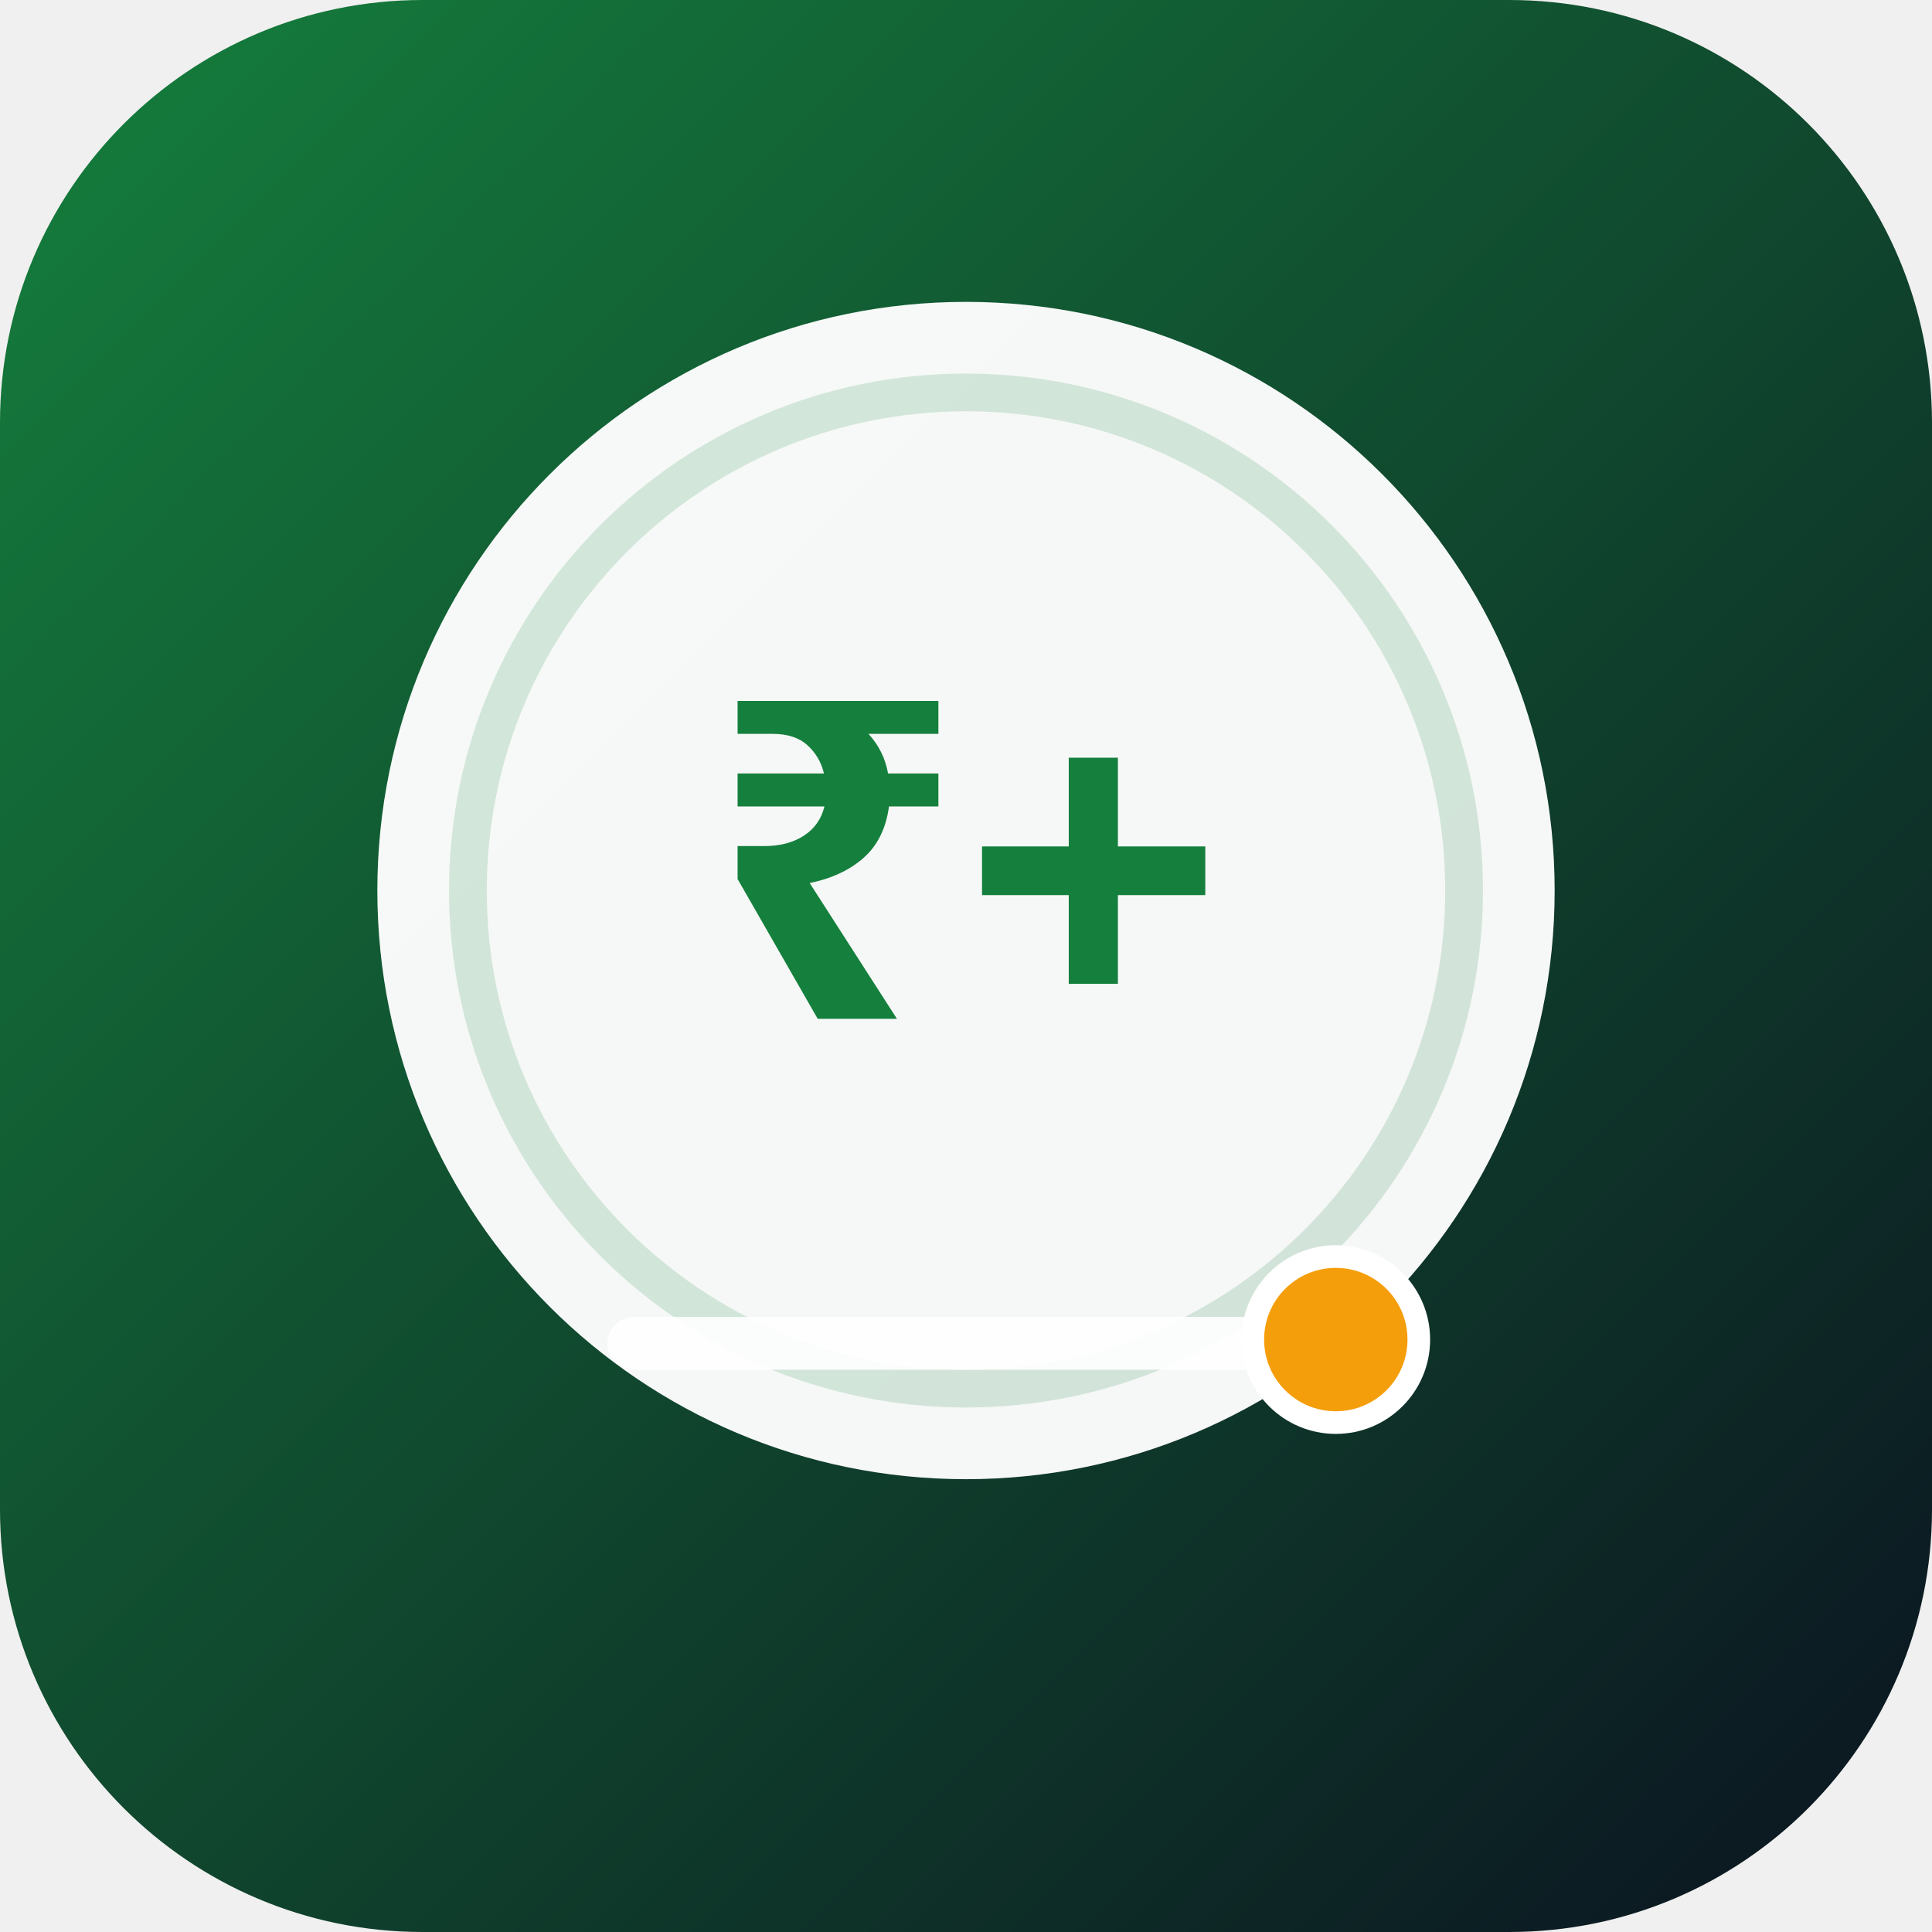
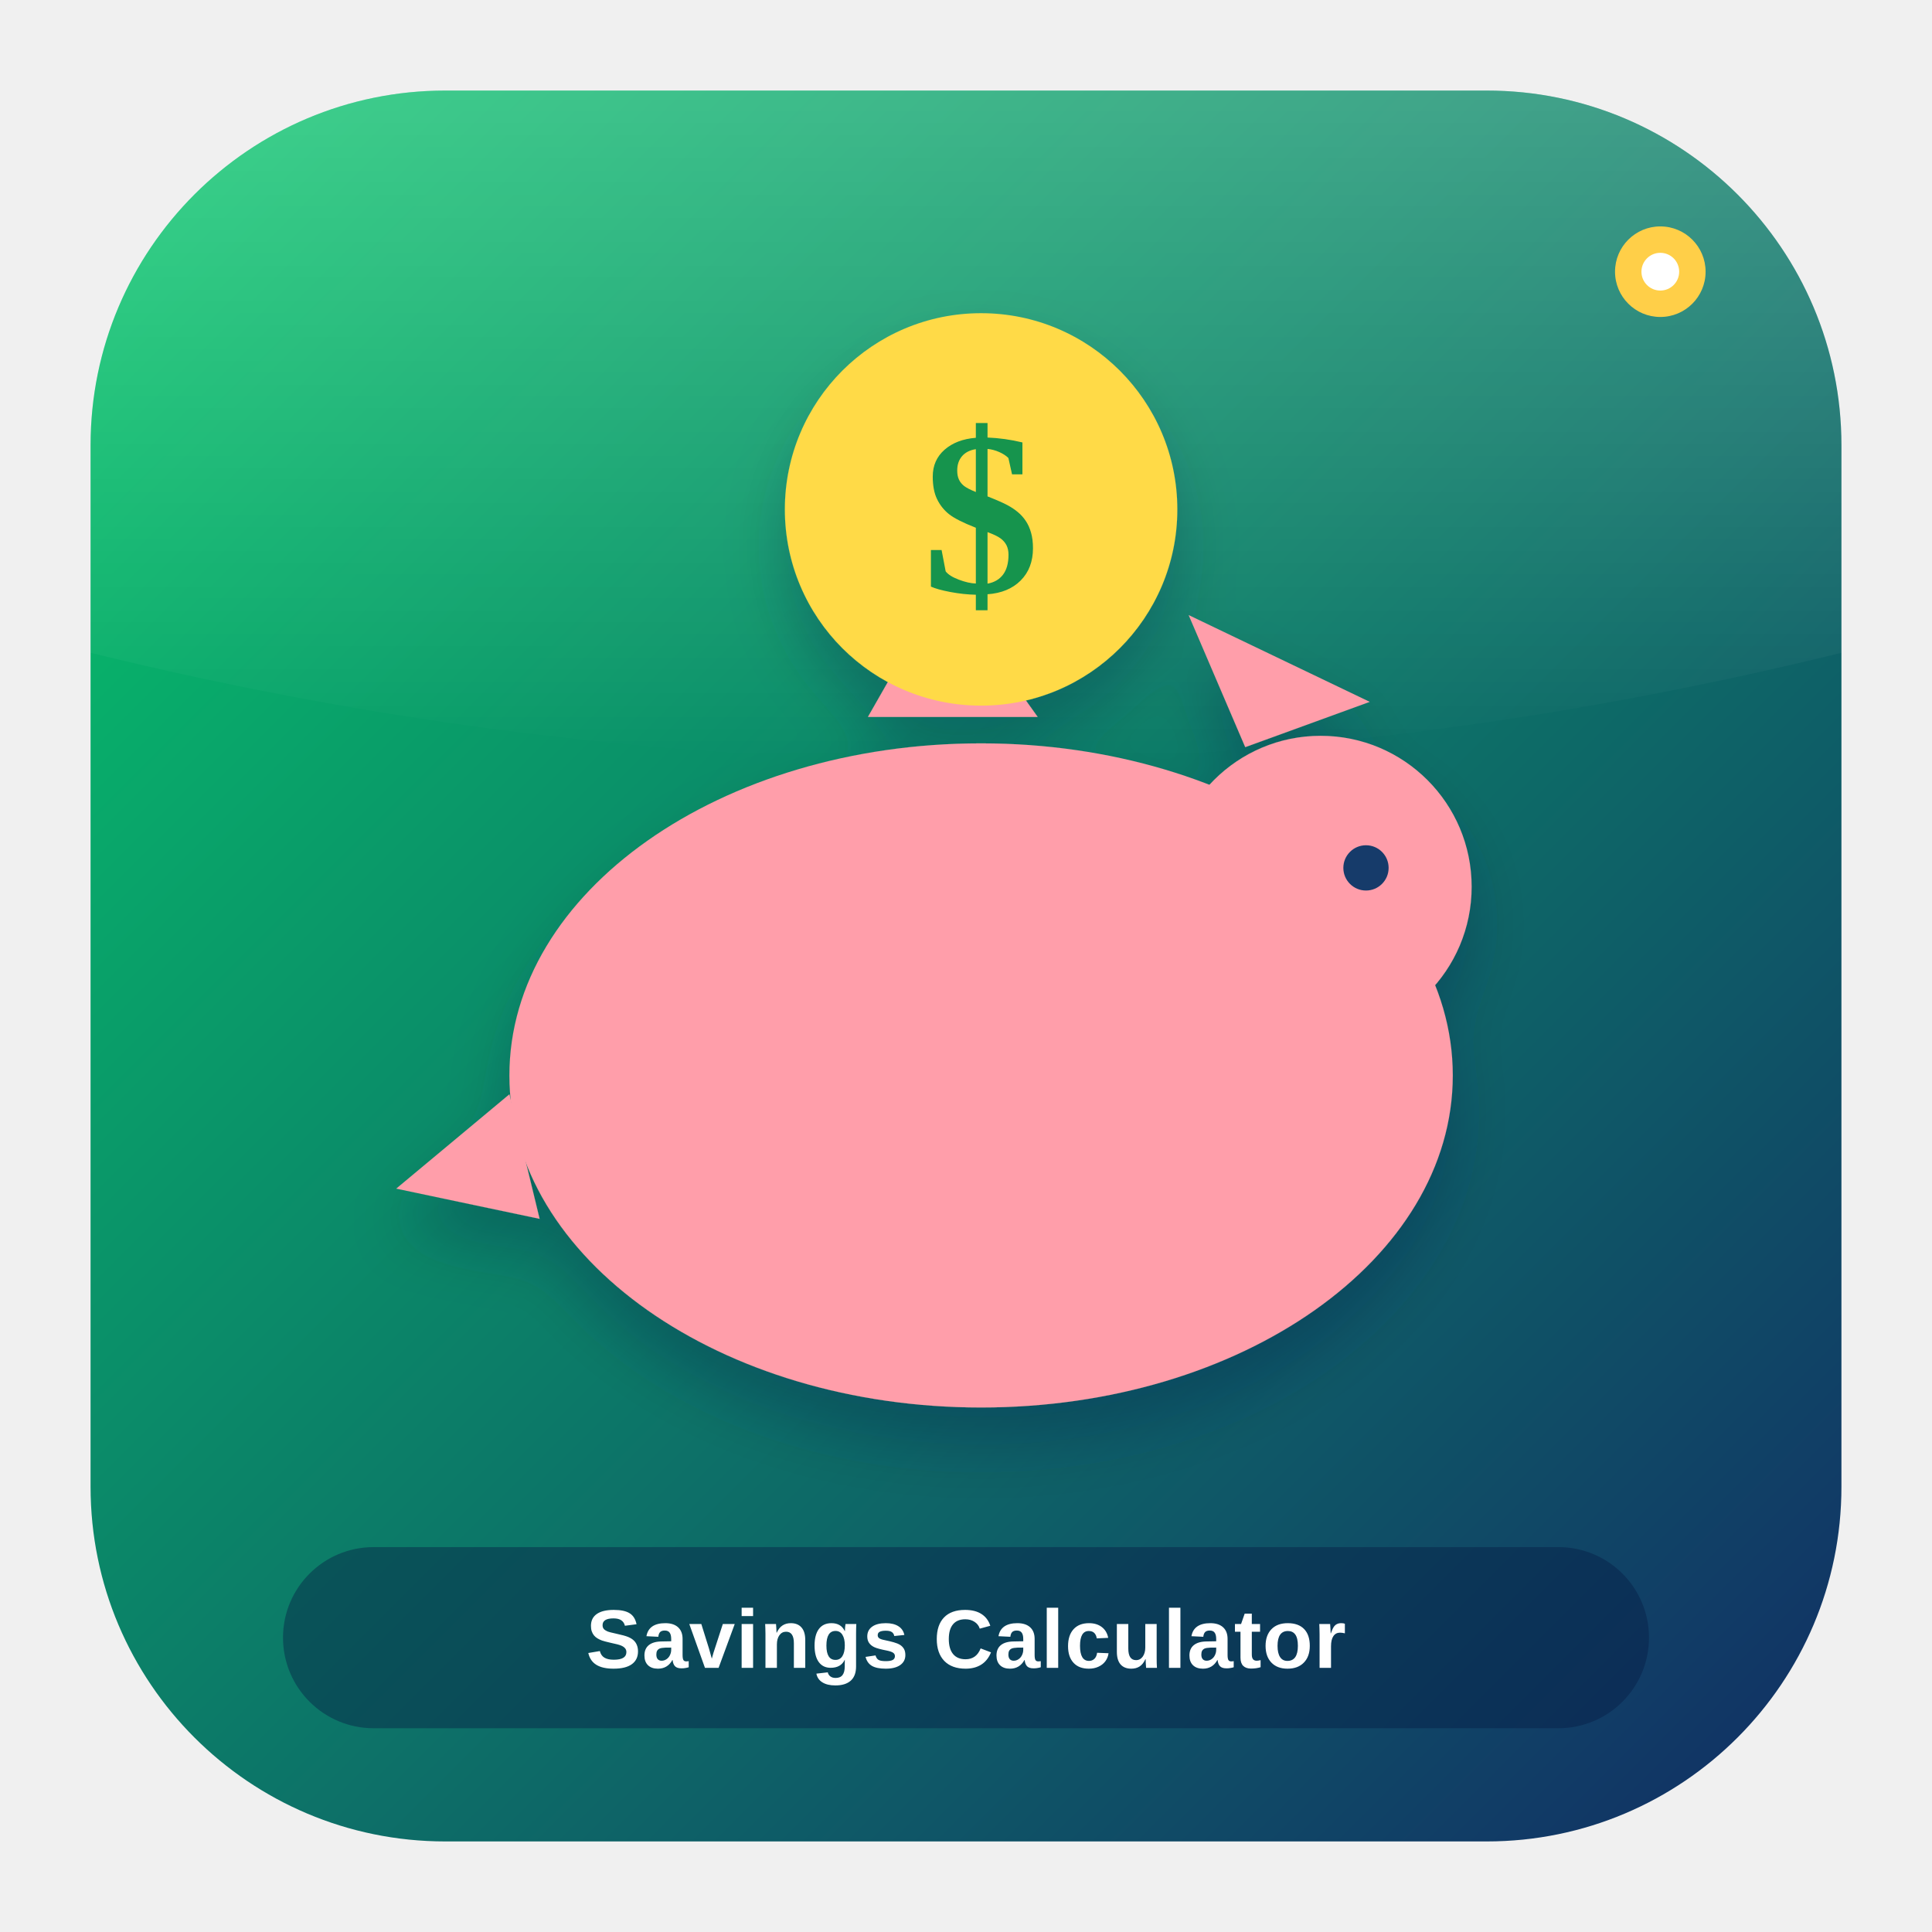
- <svg xmlns="http://www.w3.org/2000/svg" width="512" height="512" viewBox="0 0 512 512" role="img" aria-label="Savings Calculator app icon">
+ <svg xmlns="http://www.w3.org/2000/svg" width="512" height="512" viewBox="0 0 512 512" role="img" aria-labelledby="title desc">
  <defs>
-     <linearGradient id="g" x1="0" y1="0" x2="1" y2="1">
-       <stop offset="0" stop-color="#15803d" />
-       <stop offset="1" stop-color="#0b1220" />
+     <linearGradient id="bg" x1="0" y1="0" x2="1" y2="1">
+       <stop offset="0" stop-color="#06c96b" />
+       <stop offset="1" stop-color="#122c65" />
    </linearGradient>
+     <linearGradient id="shine" x1="0" y1="0" x2="0" y2="1">
+       <stop offset="0" stop-color="#fff" stop-opacity=".22" />
+       <stop offset="1" stop-color="#fff" stop-opacity="0" />
+     </linearGradient>
+     <filter id="shadow" x="-30%" y="-30%" width="160%" height="160%">
+       <feDropShadow dx="0" dy="10" stdDeviation="8" flood-color="#071b43" flood-opacity=".22" />
+     </filter>
  </defs>
-   <rect width="512" height="512" rx="112" fill="url(#g)" />
-   <circle cx="256" cy="236" r="156" fill="#fff" fill-opacity=".96" />
-   <circle cx="256" cy="236" r="132" fill="none" stroke="#15803d" stroke-opacity=".16" stroke-width="10" />
-   <text x="256" y="270" text-anchor="middle" font-family="Arial, Helvetica, sans-serif" font-size="118" font-weight="800" fill="#15803d">₹+</text>
-   <path d="M168 356h176" stroke="#fff" stroke-width="14" stroke-linecap="round" opacity=".92" />
-   <circle cx="354" cy="355" r="22" fill="#f59e0b" stroke="#fff" stroke-width="6" />
+   <rect x="24" y="24" width="464" height="464" rx="94" fill="url(#bg)" />
+   <path d="M118 24h276a94 94 0 0 1 94 94v55Q256 230 24 173v-55a94 94 0 0 1 94-94z" fill="url(#shine)" />
+   <g filter="url(#shadow)">
+     <ellipse cx="260" cy="285" rx="125" ry="88" fill="#ff9eaa" />
+     <circle cx="350" cy="235" r="40" fill="#ff9eaa" />
+     <path d="M330 198l-15-35 48 23" fill="#ff9eaa" />
+     <circle cx="362" cy="230" r="6" fill="#173b6b" />
+     <path d="M135 290l-30 25 38 8M230 190l20-35 25 35" fill="#ff9eaa" />
+     <circle cx="260" cy="135" r="52" fill="#ffda47" />
+     <text x="260" y="157" font-size="62" font-weight="900" text-anchor="middle" fill="#15944d">$</text>
+   </g>
+   <rect x="75" y="410" width="362" height="48" rx="24" fill="#071b43" fill-opacity=".42" />
+   <text x="256" y="442" font-family="Arial,Helvetica,sans-serif" font-size="22" font-weight="800" letter-spacing=".2" text-anchor="middle" fill="#fff">Savings Calculator</text>
+   <circle cx="440" cy="72" r="12" fill="#ffcf48" />
+   <circle cx="440" cy="72" r="5" fill="#fff" />
</svg>
